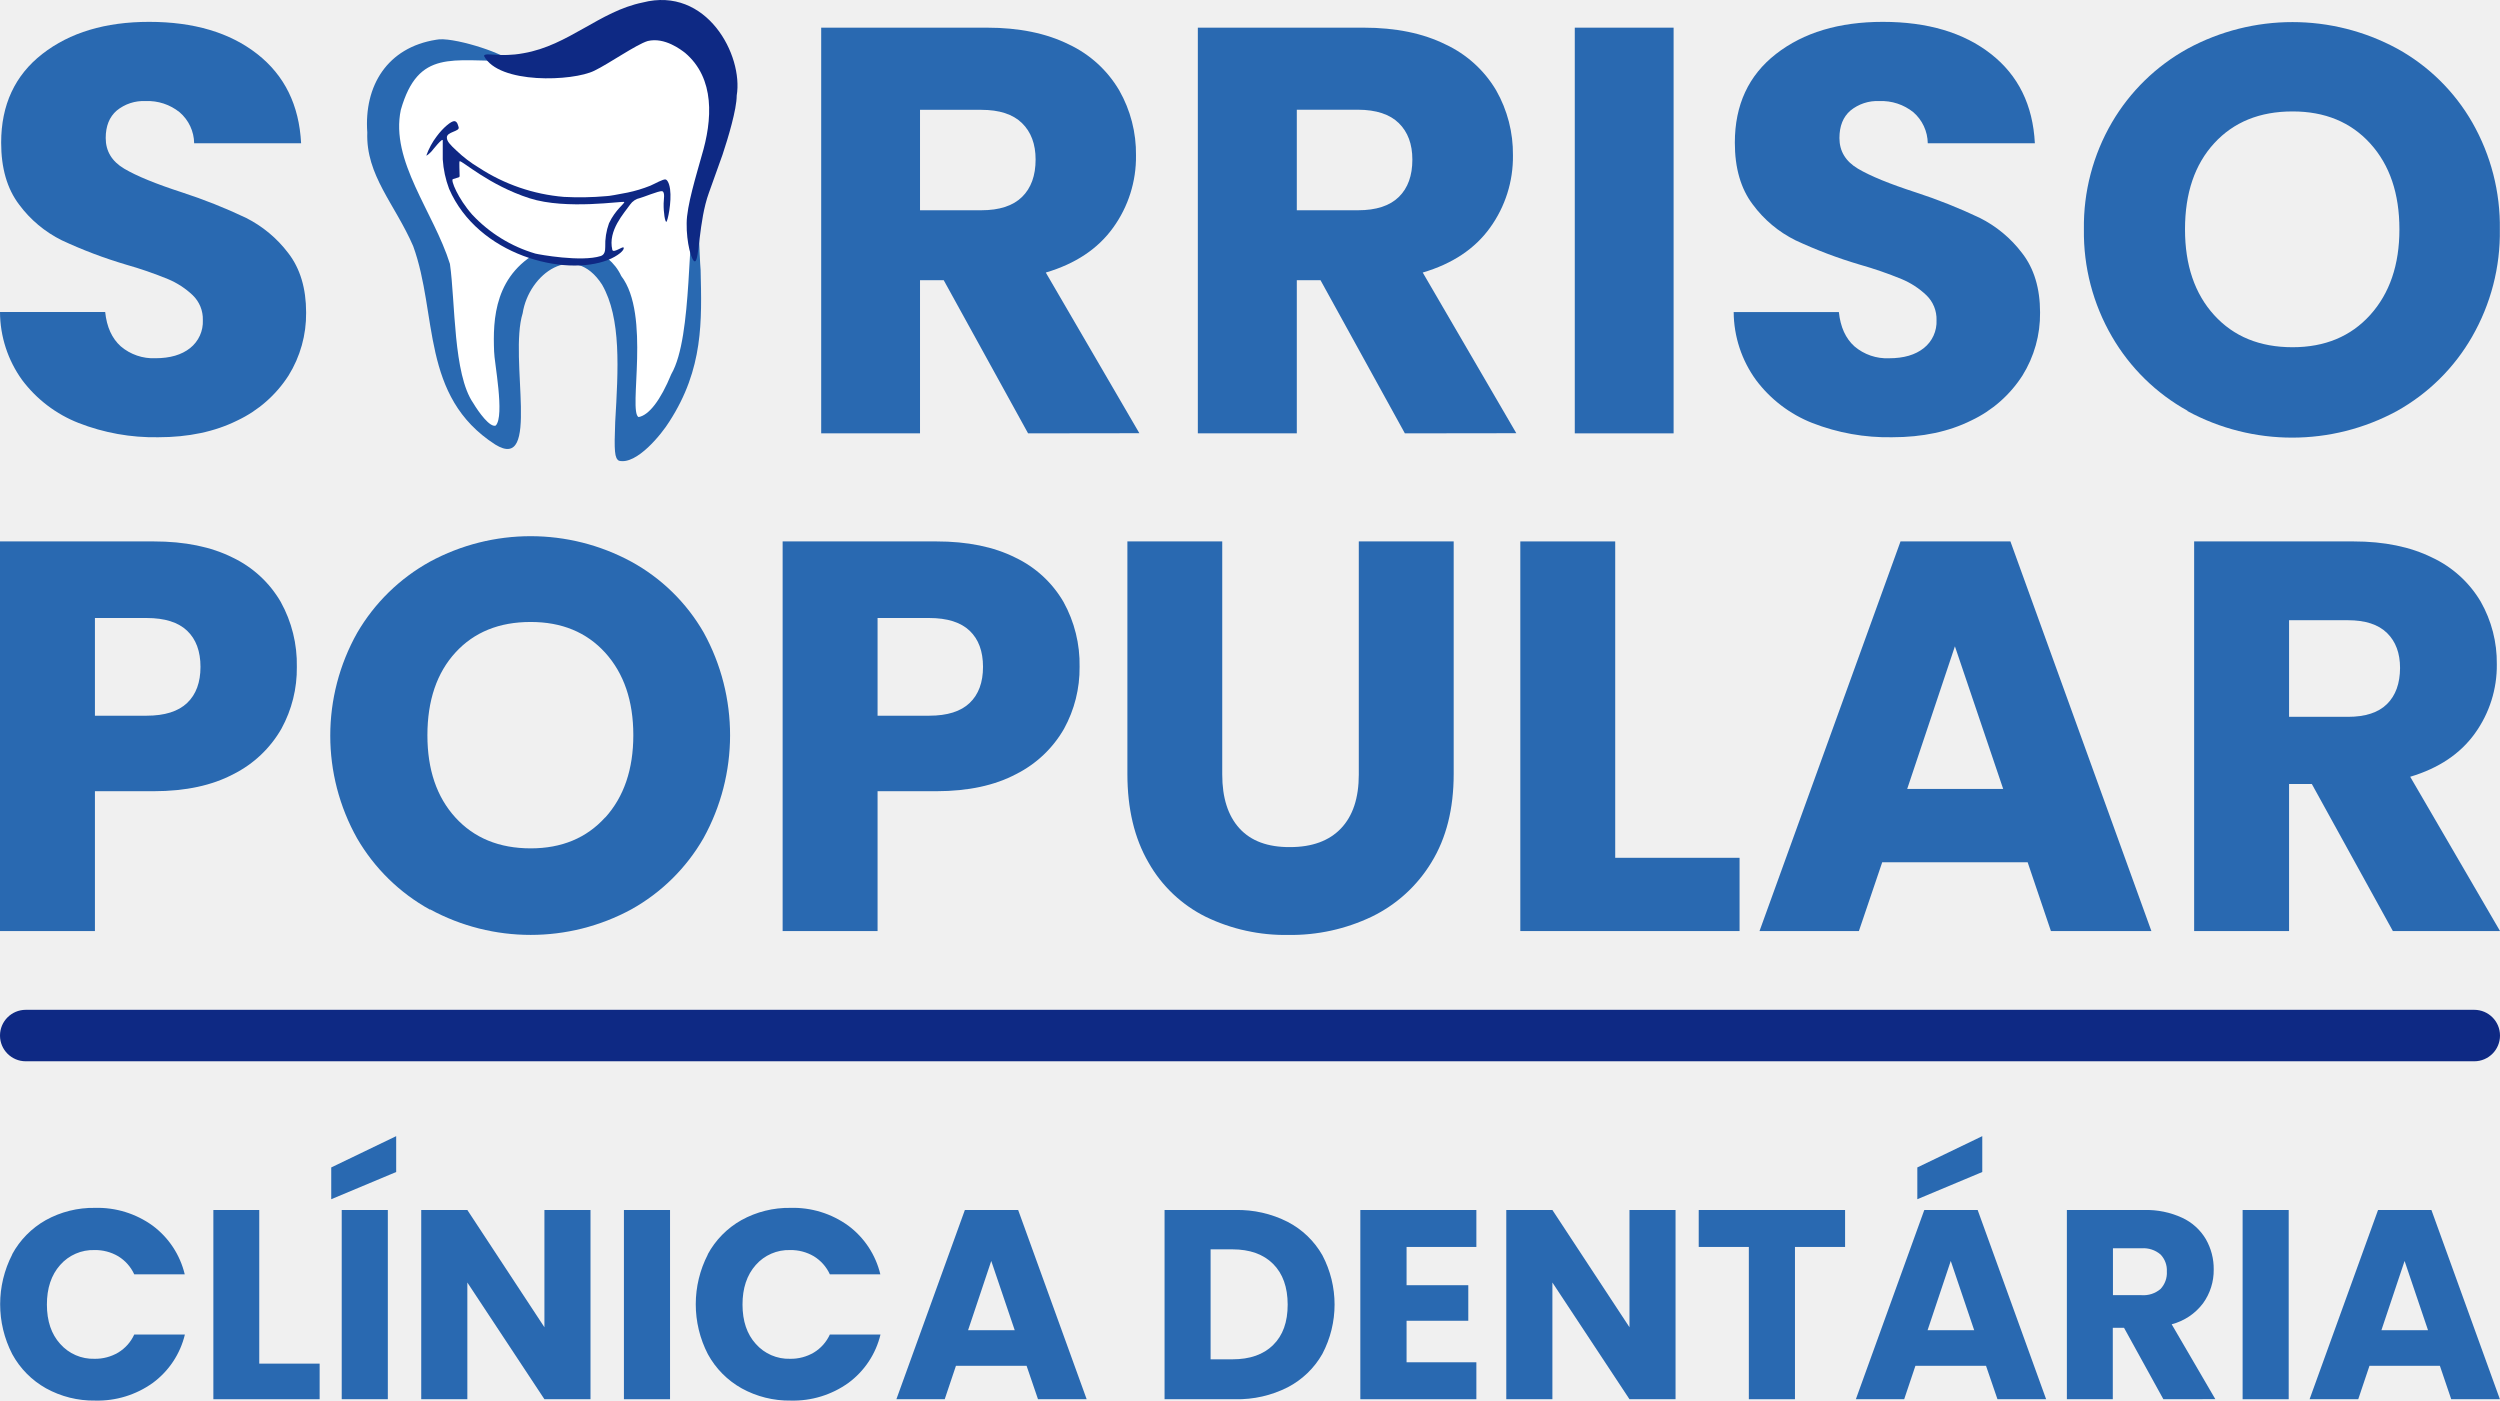
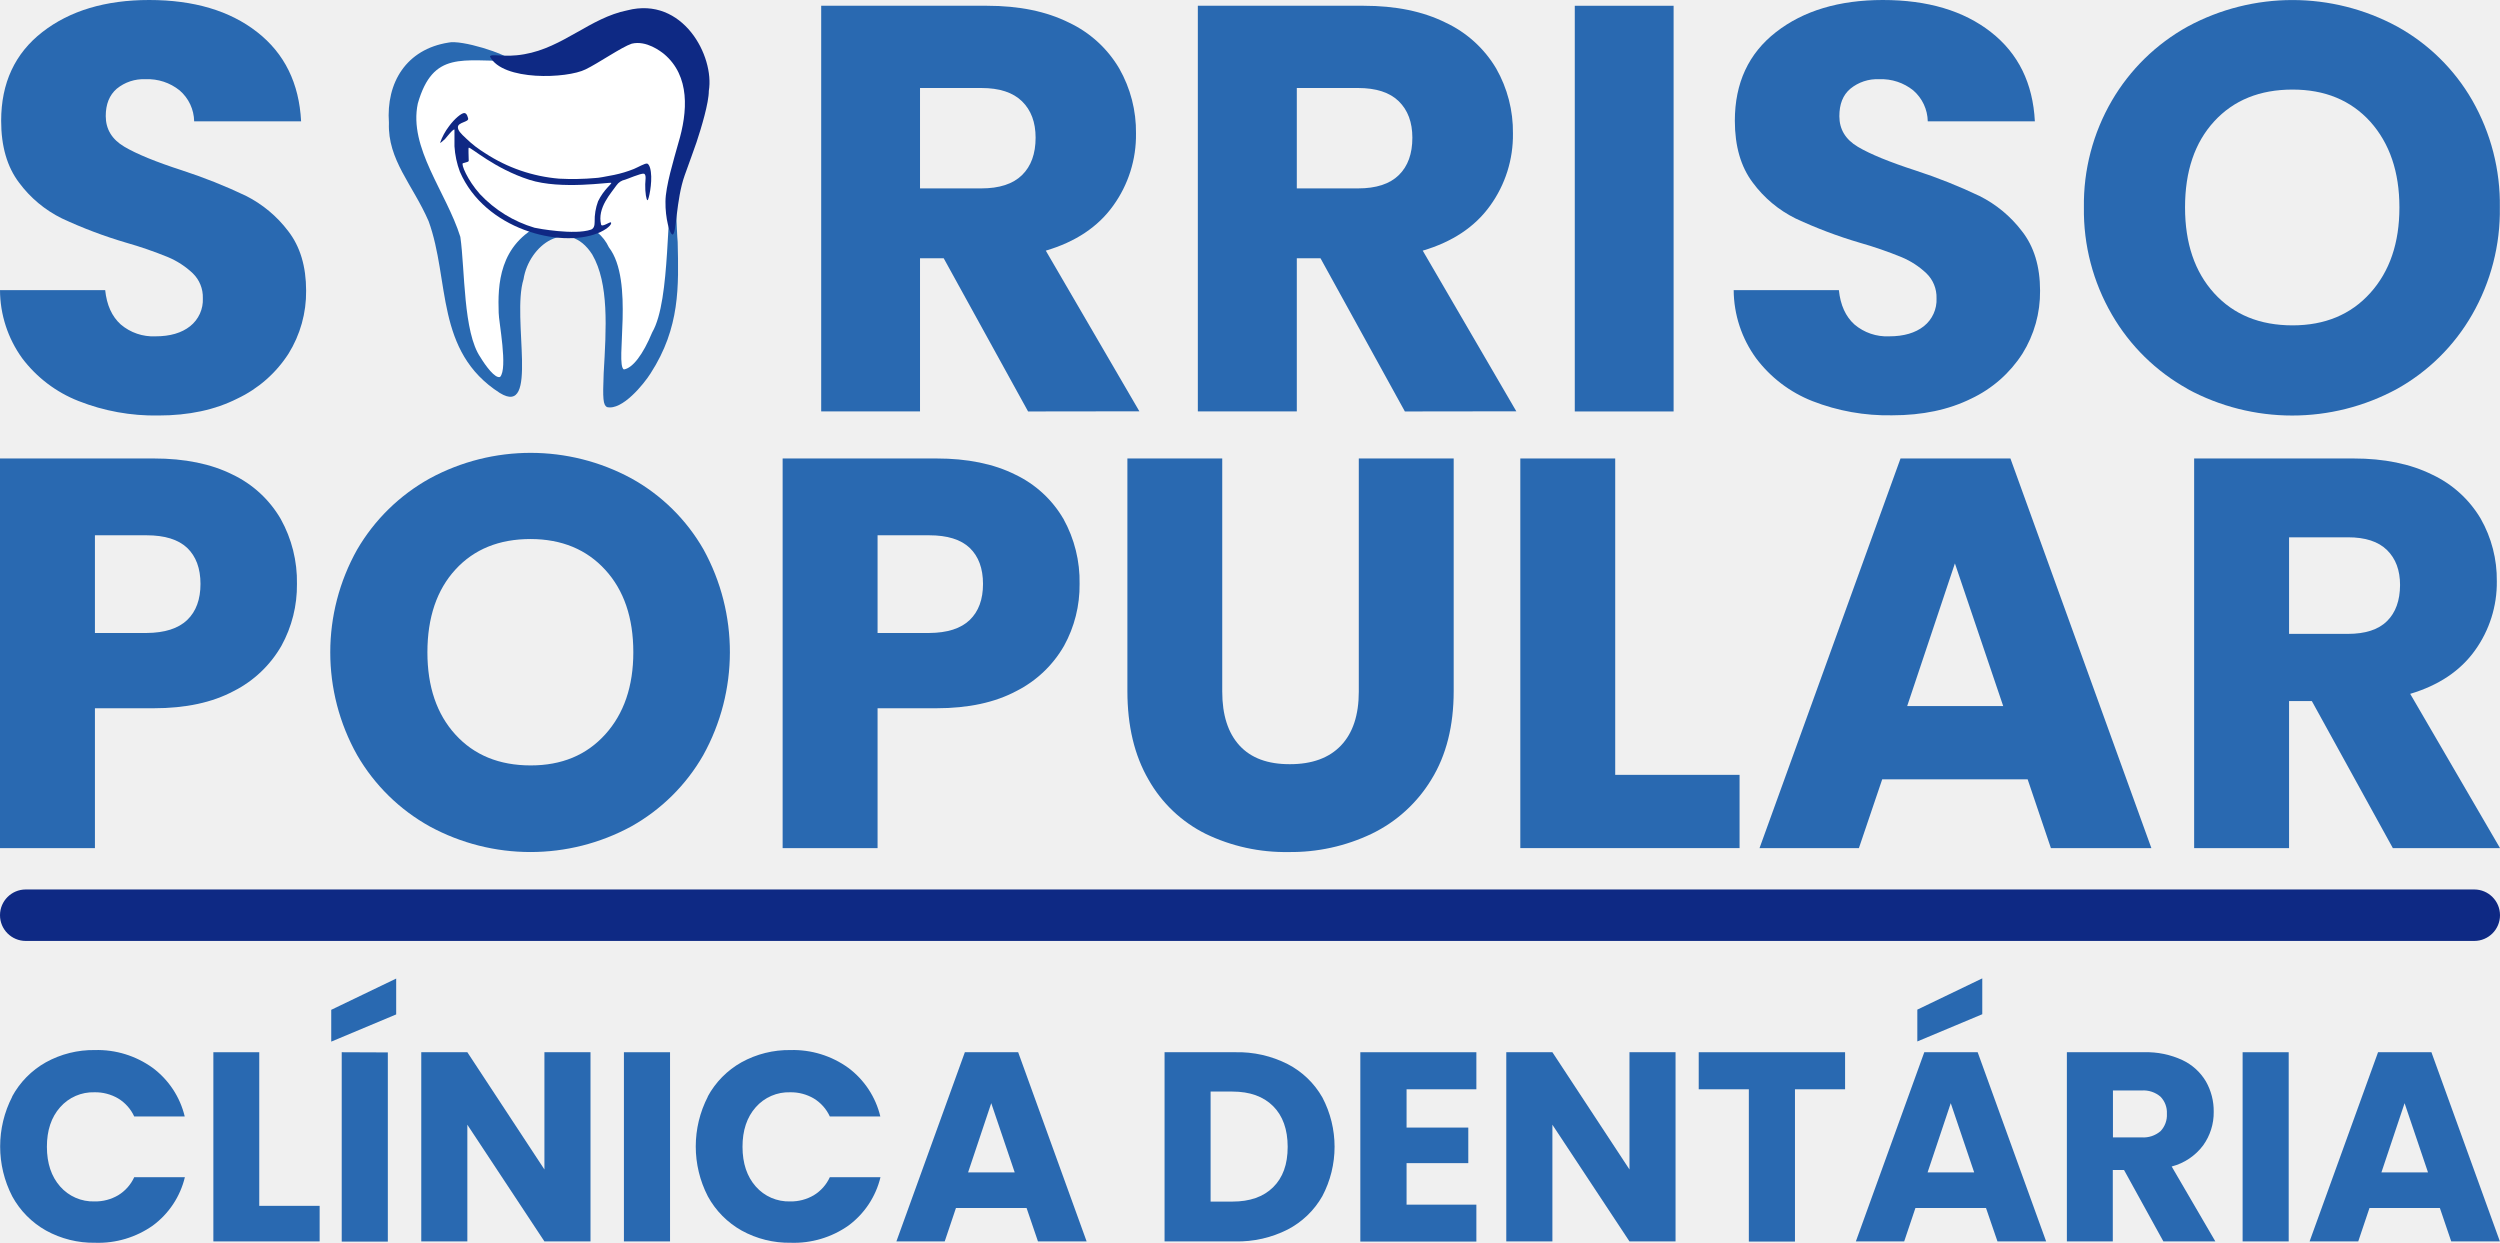
- <svg xmlns="http://www.w3.org/2000/svg" viewBox="0 0 667.87 374.16">
+ <svg xmlns="http://www.w3.org/2000/svg" viewBox="0 0 667.87 332">
  <defs>
    <style>.cls-1{fill:#2969b1;}.cls-2{fill:#0e2984;}.cls-3{fill:#fff;}.cls-4{fill:#0f2884;}</style>
  </defs>
  <g id="Layer_2" data-name="Layer 2">
-     <g id="Profile">
-       <path class="cls-1" d="M3.24,335.1a23.13,23.13,0,0,1,9-9.15,26.25,26.25,0,0,1,13.14-3.27,25.1,25.1,0,0,1,15.4,4.75,22.8,22.8,0,0,1,8.57,13H35.86a11,11,0,0,0-4.29-4.83,12.09,12.09,0,0,0-6.3-1.65,11.75,11.75,0,0,0-9.21,4q-3.54,4-3.53,10.58T16.06,359a11.75,11.75,0,0,0,9.21,4,12.1,12.1,0,0,0,6.3-1.66,10.92,10.92,0,0,0,4.29-4.82H49.39a22.6,22.6,0,0,1-8.57,12.92,25.27,25.27,0,0,1-15.4,4.72,26.26,26.26,0,0,1-13.14-3.28,23.16,23.16,0,0,1-9-9.11,29.06,29.06,0,0,1,0-26.67Z" />
-       <path class="cls-1" d="M69.26,364.29H85.39v9.51H57V323.25H69.26Z" />
-       <path class="cls-1" d="M105.84,313.1l-17.35,7.27v-8.49l17.35-8.36Zm-2.23,10.15V373.8H91.29V323.25Z" />
-       <path class="cls-1" d="M157.75,373.8H145.44l-20.59-31.18V373.8H112.53V323.25h12.32l20.59,31.32V323.25h12.31Z" />
-       <path class="cls-1" d="M179,323.25V373.8H166.68V323.25Z" />
-       <path class="cls-1" d="M189.07,335.1a23.13,23.13,0,0,1,9-9.15,26.25,26.25,0,0,1,13.14-3.27,25.1,25.1,0,0,1,15.4,4.75,22.8,22.8,0,0,1,8.57,13H221.69a11,11,0,0,0-4.29-4.83,12.09,12.09,0,0,0-6.3-1.65,11.75,11.75,0,0,0-9.21,4q-3.54,4-3.53,10.58T201.89,359a11.75,11.75,0,0,0,9.21,4,12.1,12.1,0,0,0,6.3-1.66,10.92,10.92,0,0,0,4.29-4.82h13.53a22.6,22.6,0,0,1-8.57,12.92,25.27,25.27,0,0,1-15.4,4.72,26.26,26.26,0,0,1-13.14-3.28,23.16,23.16,0,0,1-9-9.11,29.06,29.06,0,0,1,0-26.67Z" />
-       <path class="cls-1" d="M274.25,364.87H255.38l-3,8.93H239.47l18.29-50.55H272L290.3,373.8h-13Zm-3.17-9.51-6.27-18.5-6.19,18.5Z" />
-       <path class="cls-1" d="M344,326.42a22.67,22.67,0,0,1,9.26,8.89,28.26,28.26,0,0,1,0,26.39,22.59,22.59,0,0,1-9.29,8.93A29.52,29.52,0,0,1,330,373.8H311.11V323.25H330A29.41,29.41,0,0,1,344,326.42Zm-3.89,32.9q3.9-3.81,3.89-10.8t-3.89-10.87q-3.89-3.88-10.87-3.89h-5.83v29.38h5.83Q336.24,363.14,340.12,359.32Z" />
-       <path class="cls-1" d="M375.76,333.12v10.22h16.49v9.5H375.76v11.09h18.65v9.87h-31V323.25h31v9.87Z" />
-       <path class="cls-1" d="M447.62,373.8H435.31l-20.59-31.18V373.8H402.4V323.25h12.32l20.59,31.32V323.25h12.31Z" />
-       <path class="cls-1" d="M492.91,323.25v9.87H479.52V373.8H467.2V333.12H453.81v-9.87Z" />
-       <path class="cls-1" d="M530.56,364.87H511.7l-3,8.93H495.79l18.28-50.55h14.26l18.29,50.55h-13Zm-1-51.77-17.35,7.27v-8.49l17.35-8.36Zm-2.16,42.26-6.26-18.5-6.19,18.5Z" />
-       <path class="cls-1" d="M577.94,373.8l-10.51-19.08h-3V373.8H552.16V323.25h20.67A22.73,22.73,0,0,1,583,325.34a14.36,14.36,0,0,1,6.3,5.72,15.93,15.93,0,0,1,2.09,8.1,15.08,15.08,0,0,1-2.84,9,15.3,15.3,0,0,1-8.39,5.62l11.66,20ZM564.47,346h7.64a7,7,0,0,0,5.07-1.65,6.26,6.26,0,0,0,1.69-4.68,6.07,6.07,0,0,0-1.69-4.54,7,7,0,0,0-5.07-1.65h-7.64Z" />
-       <path class="cls-1" d="M611.42,323.25V373.8H599.11V323.25Z" />
-       <path class="cls-1" d="M651.81,364.87H633l-3,8.93H617l18.29-50.55h14.26l18.29,50.55h-13Zm-3.17-9.51-6.26-18.5-6.19,18.5Z" />
-       <rect class="cls-2" y="269.77" width="667.87" height="13.75" rx="6.88" />
-       <path class="cls-1" d="M75.18,194.68a30.49,30.49,0,0,1-12.75,12.09q-8.61,4.59-21.35,4.6H25.36v37.36H0V144.64H41.08q12.45,0,21.05,4.3A29.61,29.61,0,0,1,75,160.8a34.43,34.43,0,0,1,4.3,17.35A33.48,33.48,0,0,1,75.18,194.68ZM50,187.79q3.56-3.4,3.56-9.64T50,168.51q-3.55-3.4-10.82-3.41H25.36v26.1H39.15Q46.41,191.2,50,187.79Z" />
-       <path class="cls-1" d="M114.84,243a51,51,0,0,1-19.42-19,56.07,56.07,0,0,1,0-54.94,51.06,51.06,0,0,1,19.42-19,56.52,56.52,0,0,1,53.83,0A50,50,0,0,1,188,169a56.83,56.83,0,0,1-.08,54.94,50.64,50.64,0,0,1-19.27,19,56.38,56.38,0,0,1-53.76,0Zm46.86-24.61q7.49-8.31,7.49-22t-7.49-22q-7.48-8.24-19.94-8.23-12.62,0-20.09,8.16t-7.49,22.09q0,13.79,7.49,22t20.09,8.23Q154.21,226.64,161.7,218.34Z" />
-       <path class="cls-1" d="M284.26,194.68a30.49,30.49,0,0,1-12.75,12.09q-8.61,4.59-21.36,4.6H234.44v37.36H209.08V144.64h41.07q12.46,0,21.06,4.3a29.61,29.61,0,0,1,12.9,11.86,34.43,34.43,0,0,1,4.3,17.35A33.59,33.59,0,0,1,284.26,194.68Zm-25.21-6.89q3.56-3.4,3.56-9.64t-3.56-9.64q-3.56-3.4-10.82-3.41H234.44v26.1h13.79Q255.49,191.2,259.05,187.79Z" />
-       <path class="cls-1" d="M326.52,144.64v62.28q0,9.33,4.6,14.38t13.49,5q8.89,0,13.64-5T363,206.92V144.64h25.35v62.13q0,13.93-5.93,23.58a38,38,0,0,1-15.94,14.53,50.14,50.14,0,0,1-22.31,4.89,48.76,48.76,0,0,1-22-4.82,35.88,35.88,0,0,1-15.35-14.53q-5.64-9.71-5.64-23.65V144.64Z" />
-       <path class="cls-1" d="M431.5,229.16h33.22v19.57H406.15V144.64H431.5Z" />
-       <path class="cls-1" d="M541.68,230.35H502.83l-6.23,18.38H470.05l37.67-104.09h29.36l37.66,104.09H547.9Zm-6.53-19.58-12.9-38.11L509.5,210.77Z" />
-       <path class="cls-1" d="M639.25,248.73,617.6,209.44h-6.08v39.29H586.16V144.64h42.56q12.3,0,21,4.3a29.7,29.7,0,0,1,13,11.79,33,33,0,0,1,4.3,16.68,31,31,0,0,1-5.86,18.53q-5.86,8.16-17.28,11.57l24,41.22ZM611.52,191.5h15.72q7,0,10.45-3.42t3.48-9.63q0-5.94-3.48-9.35t-10.45-3.41H611.52Z" />
-       <path class="cls-1" d="M21,113A34.7,34.7,0,0,1,5.94,101.56,31.26,31.26,0,0,1,0,83.35H28.1q.62,6,4.17,9.18a13.38,13.38,0,0,0,9.26,3.17q5.86,0,9.26-2.71a9,9,0,0,0,3.4-7.48,8.86,8.86,0,0,0-2.7-6.64,21.79,21.79,0,0,0-6.64-4.32,105.7,105.7,0,0,0-11.19-3.86A122.78,122.78,0,0,1,16.52,64.2,31.62,31.62,0,0,1,5.09,54.63Q.3,48.3.31,38.11q0-15.13,11-23.7T39.83,5.84q17.91,0,28.87,8.57T80.44,38.27H51.87A11.13,11.13,0,0,0,48,30a13.55,13.55,0,0,0-9.1-3,11.32,11.32,0,0,0-7.72,2.54q-2.94,2.55-2.94,7.34,0,5.25,4.94,8.18t15.44,6.33a143.17,143.17,0,0,1,17.06,6.79A32.48,32.48,0,0,1,77,67.6q4.78,6.18,4.78,15.9a31.26,31.26,0,0,1-4.7,16.83,33,33,0,0,1-13.67,12q-9,4.48-21.15,4.48A55.73,55.73,0,0,1,21,113Z" />
-       <path class="cls-1" d="M274.65,115.77,252.11,74.85h-6.33v40.92h-26.4V7.39h44.31q12.81,0,21.84,4.47A30.8,30.8,0,0,1,299,24.14a34.21,34.21,0,0,1,4.48,17.37,32.24,32.24,0,0,1-6.1,19.3q-6.1,8.49-18,12l25,42.92Zm-28.87-59.6h16.37q7.25,0,10.88-3.55t3.63-10q0-6.18-3.63-9.73t-10.88-3.55H245.78Z" />
-       <path class="cls-1" d="M375.31,115.77,352.77,74.85h-6.33v40.92H320V7.39h44.31q12.81,0,21.84,4.47A30.91,30.91,0,0,1,399.7,24.14a34.31,34.31,0,0,1,4.48,17.37,32.31,32.31,0,0,1-6.1,19.3q-6.1,8.49-18,12l25,42.92Zm-28.87-59.6H362.8q7.26,0,10.89-3.55t3.62-10q0-6.18-3.62-9.73T362.8,29.31H346.44Z" />
-       <path class="cls-1" d="M447.1,7.39V115.77H420.7V7.39Z" />
-       <path class="cls-1" d="M484.15,113a34.61,34.61,0,0,1-15-11.43,31.2,31.2,0,0,1-6-18.21h28.1q.62,6,4.17,9.18a13.38,13.38,0,0,0,9.26,3.17q5.86,0,9.26-2.71a9,9,0,0,0,3.4-7.48,8.86,8.86,0,0,0-2.7-6.64A21.67,21.67,0,0,0,508,74.55a104.89,104.89,0,0,0-11.19-3.86,123.27,123.27,0,0,1-17.14-6.49,31.59,31.59,0,0,1-11.42-9.57q-4.8-6.33-4.79-16.52,0-15.13,11-23.7T503,5.84q17.91,0,28.87,8.57t11.74,23.86H515A11.2,11.2,0,0,0,511.17,30a13.6,13.6,0,0,0-9.11-3,11.33,11.33,0,0,0-7.72,2.54q-2.94,2.55-2.94,7.34,0,5.25,4.94,8.18t15.44,6.33a143.17,143.17,0,0,1,17.06,6.79,32.39,32.39,0,0,1,11.35,9.42Q545,73.78,545,83.5a31.19,31.19,0,0,1-4.71,16.83,33,33,0,0,1-13.67,12q-9,4.48-21.15,4.48A55.81,55.81,0,0,1,484.15,113Z" />
-       <path class="cls-1" d="M584.42,109.75A53.12,53.12,0,0,1,564.2,89.91a55.37,55.37,0,0,1-7.49-28.64,55,55,0,0,1,7.49-28.56A53.2,53.2,0,0,1,584.42,13a58.77,58.77,0,0,1,56,0,52.12,52.12,0,0,1,20.07,19.76,55.92,55.92,0,0,1,7.34,28.56,55.81,55.81,0,0,1-7.42,28.64,52.74,52.74,0,0,1-20.07,19.84,58.68,58.68,0,0,1-56,0Zm48.79-25.63Q641,75.46,641,61.27q0-14.35-7.79-22.93t-20.77-8.57q-13.12,0-20.92,8.5t-7.8,23q0,14.35,7.8,22.92t20.92,8.57Q625.42,92.76,633.21,84.12Z" />
-       <g id="Logo">
-         <path class="cls-3" d="M116.28,13.83c9.6-2.31,19.9,4,30.31,3.47,14.93-.78,18.18-15.07,29.55-12.51C190,9.75,192.52,21.36,192.27,31c-.21,7.87-2.67,9.33-4.86,19.45-.92,4.26-1.26,9.77-1.92,20.8-1.35,18.54.32,24.27-6.79,37.7-3.28,5-8.81,11.25-11.16,10.1-2.62.58,5.36-34.87-3.62-44-4-7.43-15.39-10.13-22.16-3.46-2.33,2.22-3.06,5.1-4.52,10.85-2,8-3.15,12.42-2.11,18.09.75,4,2.33,7.35,1.21,12.37-.37,1.64-.76,3.25-2,3.76-2.83,1.21-8.55-4.25-11.61-10-5.57-13.76-1.3-20-8.15-39.8-4.46-13.31-9-14.25-11.75-27.14C99.71,25.84,105,17.16,116.28,13.83Z" />
-         <path class="cls-1" d="M136.11,16.24c-1.82-2.21-15.68-6.57-19.6-5.62-13,2.06-19.29,12.24-18.39,24.77-.41,11.43,7.37,19.09,12.26,30.36,6.62,18.21,1.94,40.14,21.91,53,12.27,7.59,3.59-23,7.34-35.07,1.63-10.53,13.67-19.38,21.21-7.64,5.18,9,4.32,22.68,3.51,36.68-.31,7.91-.15,9.71,1,10.36,4.72,1.21,11.43-7.15,13.47-10.46,9.15-14.16,8.66-26.91,8.35-40.5-.28-2.6-.8-20-1-19.57-2.8,7.89-.95,37.28-6.84,47.41-2.87,7-6,11-8.75,11.46-2.81-1.56,3.34-27.37-4.62-37.69-3.38-7.33-12.91-10.06-20.42-7.29C131.9,72.76,131.67,85.48,132,93.91c0,2.63,2.9,17.23.43,19.78-1.53.59-4.55-3.56-6-6-5.37-7.72-4.77-26.91-6.23-37.19-4.34-13.88-16-27.5-13.12-41.16C111.76,13,120.94,16.49,136.11,16.24Z" />
-         <path class="cls-2" d="M171.68.67C160.22,3,151.9,12.14,139.88,14.21c-6.44,1.22-10.25-.36-10.59.72,3.9,7.62,23.81,6.81,29.51,3.95,3.81-1.83,11.19-7,14.23-7.92,4.55-1.1,8.95,2.37,10,3.17,8,6.81,7.33,17.83,4.41,27.52-1.36,4.94-4,13.39-4,18-.09,5.12,1.32,10.22,2.19,10.18,1.23-.06,1-10.74,3.74-18.29,2.93-8.12,1.69-4.71,3.65-10.2,1.45-4.34,3.8-12.15,3.79-15.81C198.62,14.77,188.81-3.75,171.68.67Z" />
-         <path class="cls-4" d="M113.89,41.56a18.8,18.8,0,0,1,2.78-5.14c1.68-2.28,3.89-4.13,4.73-4.06s1,1.33,1.13,1.65c.32,1.13-3.2,1.18-3.15,2.73,0,1,.78,1.84,2.66,3.58a32.84,32.84,0,0,0,5.84,4.44,48.92,48.92,0,0,0,22.77,7.84,80.36,80.36,0,0,0,11.3-.2c.78,0,3-.44,5.68-.95a36.16,36.16,0,0,0,6.1-1.84c1.38-.59,3.43-1.82,4.09-1.66.33.07.93.72,1.19,2.59.47,3.43-.67,8.68-1,8.72s-.77-2.37-.72-4.93c0-.95.47-3.09-.44-3.26-.76-.14-5.25,1.71-5.86,1.83a4.25,4.25,0,0,0-2.65,1.74c-1.56,2.26-6,6.93-4.76,12.1.24,1,2.81-1,3-.62.4.65-1.53,2.28-4.15,3.32-11.56,4.57-34.72-1.16-42.46-19a27.36,27.36,0,0,1-1.69-7.87c0-2.22,0-4,0-5.05,0-.88-2.8,2.69-2.89,2.79C114.8,41,114,41.63,113.89,41.56Z" />
-         <path class="cls-3" d="M121,47.85c.36-.09,1-.29,1.5-.46a.37.37,0,0,0,.29-.32c0-1-.17-4,0-4,.64-.22,7.88,6.43,18.7,9.9,9.85,3.17,25.08.64,25.27,1s-2.34,2-4.07,5.68a17.07,17.07,0,0,0-1,6.33c0,1.08-.18,2.07-1.18,2.41C155.32,70.06,144,68,143,67.74a37.64,37.64,0,0,1-16.86-10.41C122.32,53,120.3,48,121,47.85Z" />
+     <g id="Logo">
+       <g id="DefaultLogo">
+         <g id="Clínica_Dentária" data-name="Clínica Dentária">
+           <path class="cls-1" d="M3.24,292.94a23.1,23.1,0,0,1,9-9.14,26.26,26.26,0,0,1,13.14-3.28,25.16,25.16,0,0,1,15.4,4.75,22.8,22.8,0,0,1,8.57,13H35.86a11,11,0,0,0-4.29-4.82,12.09,12.09,0,0,0-6.3-1.65,11.75,11.75,0,0,0-9.21,4q-3.54,4-3.53,10.58t3.53,10.58a11.75,11.75,0,0,0,9.21,4,12.09,12.09,0,0,0,6.3-1.65,11,11,0,0,0,4.29-4.83H49.39a22.63,22.63,0,0,1-8.57,12.93A25.27,25.27,0,0,1,25.42,332a26.25,26.25,0,0,1-13.14-3.27,23.22,23.22,0,0,1-9-9.11,29.08,29.08,0,0,1,0-26.68Z" />
+           <path class="cls-1" d="M69.26,322.14H85.39v9.5H57V281.1H69.26Z" />
+           <path class="cls-1" d="M105.84,271l-17.35,7.27v-8.5l17.35-8.35Zm-2.23,10.15v50.54H91.29V281.1Z" />
+           <path class="cls-1" d="M157.75,331.64H145.44l-20.59-31.17v31.17H112.54V281.1h12.31l20.59,31.32V281.1h12.31Z" />
+           <path class="cls-1" d="M179,281.1v50.54H166.68V281.1Z" />
+           <path class="cls-1" d="M189.07,292.94a23.1,23.1,0,0,1,9-9.14,26.26,26.26,0,0,1,13.14-3.28,25.21,25.21,0,0,1,15.41,4.75,22.83,22.83,0,0,1,8.56,13H221.69a11,11,0,0,0-4.29-4.82,12.09,12.09,0,0,0-6.3-1.65,11.75,11.75,0,0,0-9.21,4q-3.54,4-3.53,10.58t3.53,10.58a11.75,11.75,0,0,0,9.21,4,12.09,12.09,0,0,0,6.3-1.65,11,11,0,0,0,4.29-4.83h13.53a22.66,22.66,0,0,1-8.56,12.93A25.32,25.32,0,0,1,211.25,332a26.25,26.25,0,0,1-13.14-3.27,23.22,23.22,0,0,1-9-9.11,29.08,29.08,0,0,1,0-26.68Z" />
+           <path class="cls-1" d="M274.25,322.72H255.38l-3,8.92H239.47l18.29-50.54H272l18.29,50.54h-13Zm-3.17-9.51-6.27-18.5-6.19,18.5Z" />
+           <path class="cls-1" d="M344,284.27a22.61,22.61,0,0,1,9.26,8.89,28.26,28.26,0,0,1,0,26.39,22.66,22.66,0,0,1-9.29,8.93A29.49,29.49,0,0,1,330,331.64H311.11V281.1H330A29.41,29.41,0,0,1,344,284.27Zm-3.89,32.9q3.9-3.81,3.89-10.8t-3.89-10.87q-3.89-3.88-10.87-3.89h-5.83V321h5.83Q336.24,321,340.12,317.17Z" />
+           <path class="cls-1" d="M375.76,291v10.23h16.49v9.5H375.76v11.09h18.65v9.86h-31V281.1h31V291Z" />
+           <path class="cls-1" d="M447.62,331.64H435.31l-20.59-31.17v31.17H402.4V281.1h12.32l20.59,31.32V281.1h12.31Z" />
+           <path class="cls-1" d="M492.91,281.1V291H479.52v40.68H467.2V291H453.81V281.1Z" />
+           <path class="cls-1" d="M530.56,322.72H511.7l-3,8.92H495.79l18.28-50.54h14.26l18.29,50.54h-13Zm-1-51.77-17.35,7.27v-8.5l17.35-8.35Zm-2.16,42.26-6.26-18.5-6.19,18.5Z" />
+           <path class="cls-1" d="M577.94,331.64l-10.51-19.08h-3v19.08H552.16V281.1h20.67A22.73,22.73,0,0,1,583,283.19a14.45,14.45,0,0,1,6.31,5.72,16,16,0,0,1,2.08,8.1,15,15,0,0,1-2.84,9,15.35,15.35,0,0,1-8.39,5.62l11.66,20Zm-13.47-27.79h7.64a7,7,0,0,0,5.07-1.66,6.23,6.23,0,0,0,1.7-4.67,6.06,6.06,0,0,0-1.7-4.54,7,7,0,0,0-5.07-1.66h-7.64Z" />
+           <path class="cls-1" d="M611.42,281.1v50.54H599.11V281.1Z" />
+           <path class="cls-1" d="M651.81,322.72H633l-3,8.92H617l18.29-50.54h14.26l18.29,50.54h-13Zm-3.17-9.51-6.26-18.5-6.19,18.5Z" />
+         </g>
+         <rect class="cls-2" y="237.62" width="667.87" height="13.75" rx="6.88" />
+         <g id="Popular">
+           <path class="cls-1" d="M75.18,172.53a30.61,30.61,0,0,1-12.75,12.09q-8.61,4.59-21.35,4.59H25.36v37.37H0V122.48H41.08q12.45,0,21.05,4.3A29.63,29.63,0,0,1,75,138.65,34.43,34.43,0,0,1,79.33,156,33.48,33.48,0,0,1,75.18,172.53ZM50,165.64q3.56-3.42,3.56-9.64T50,146.36Q46.42,143,39.15,143H25.36v26.1H39.15Q46.41,169.05,50,165.64Z" />
+           <path class="cls-1" d="M114.84,220.8a51,51,0,0,1-19.42-19.06,56.07,56.07,0,0,1,0-54.94,51.21,51.21,0,0,1,19.42-19,56.52,56.52,0,0,1,53.83,0,50.15,50.15,0,0,1,19.28,19,56.83,56.83,0,0,1-.08,54.94A50.6,50.6,0,0,1,168.6,220.8a56.38,56.38,0,0,1-53.76,0Zm46.86-24.62q7.49-8.3,7.49-21.94,0-13.8-7.49-22T141.76,144q-12.62,0-20.09,8.15t-7.49,22.1q0,13.78,7.49,22t20.09,8.23Q154.21,204.49,161.7,196.18Z" />
+           <path class="cls-1" d="M284.26,172.53a30.61,30.61,0,0,1-12.75,12.09q-8.61,4.59-21.36,4.59H234.44v37.37H209.08V122.48h41.07q12.46,0,21.06,4.3a29.63,29.63,0,0,1,12.9,11.87,34.43,34.43,0,0,1,4.3,17.35A33.48,33.48,0,0,1,284.26,172.53Zm-25.21-6.89q3.56-3.42,3.56-9.64t-3.56-9.64Q255.5,143,248.23,143H234.44v26.1h13.79Q255.49,169.05,259.05,165.64Z" />
+           <path class="cls-1" d="M326.52,122.48v62.28q0,9.35,4.6,14.39t13.49,5q8.89,0,13.64-5T363,184.76V122.48h25.35v62.14q0,13.94-5.93,23.57a37.86,37.86,0,0,1-15.94,14.53,50,50,0,0,1-22.31,4.9,48.89,48.89,0,0,1-22-4.82,35.88,35.88,0,0,1-15.35-14.53q-5.64-9.72-5.64-23.65V122.48Z" />
+           <path class="cls-1" d="M431.5,207h33.22v19.57H406.15V122.48H431.5Z" />
+           <path class="cls-1" d="M541.68,208.19H502.83l-6.23,18.39H470.05l37.67-104.1h29.36l37.66,104.1H547.9Zm-6.53-19.57-12.9-38.11L509.5,188.62Z" />
+           <path class="cls-1" d="M639.25,226.58l-21.65-39.3h-6.08v39.3H586.16V122.48h42.56q12.3,0,21,4.3a29.7,29.7,0,0,1,13,11.79,33,33,0,0,1,4.3,16.69,31,31,0,0,1-5.86,18.53q-5.86,8.16-17.28,11.57l24,41.22Zm-27.73-57.24h15.72q7,0,10.45-3.41t3.48-9.64q0-5.92-3.48-9.34t-10.45-3.41H611.52Z" />
+         </g>
+         <g id="Sorriso">
+           <path class="cls-1" d="M21,107.14A34.75,34.75,0,0,1,5.94,95.72,31.29,31.29,0,0,1,0,77.5H28.1q.62,6,4.17,9.19a13.37,13.37,0,0,0,9.26,3.16q5.86,0,9.26-2.7a9,9,0,0,0,3.4-7.49A8.88,8.88,0,0,0,51.49,73a22,22,0,0,0-6.64-4.32,108,108,0,0,0-11.19-3.86,121.65,121.65,0,0,1-17.14-6.48A31.62,31.62,0,0,1,5.09,48.79Q.3,42.46.31,32.27q0-15.14,11-23.7T39.83,0Q57.74,0,68.7,8.57T80.44,32.42H51.87A11.15,11.15,0,0,0,48,24.16a13.57,13.57,0,0,0-9.1-3,11.32,11.32,0,0,0-7.72,2.55Q28.25,26.25,28.25,31q0,5.25,4.94,8.18t15.44,6.33a141.32,141.32,0,0,1,17.06,6.8A32.56,32.56,0,0,1,77,61.75q4.78,6.18,4.78,15.91a31.25,31.25,0,0,1-4.7,16.82,33,33,0,0,1-13.67,12Q54.49,111,42.3,111A55.54,55.54,0,0,1,21,107.14Z" />
+           <g id="Logo-2" data-name="Logo">
+             <path class="cls-3" d="M119.63,14.16c8.3-2,17.22,3.47,26.24,3,12.92-.67,15.74-13,25.58-10.83,12,4.29,14.19,14.35,14,22.71-.18,6.82-2.32,8.08-4.21,16.84-.79,3.69-1.08,8.47-1.66,18-1.17,16.05.27,21-5.88,32.63-2.84,4.3-7.63,9.74-9.66,8.75-2.27.5,4.64-30.19-3.13-38.12-3.45-6.44-13.33-8.77-19.19-3-2,1.93-2.65,4.42-3.92,9.4-1.76,7-2.73,10.75-1.83,15.66.65,3.51,2,6.37,1.05,10.71-.32,1.42-.65,2.81-1.7,3.26-2.44,1-7.4-3.68-10-8.62-4.82-11.92-1.12-17.31-7-34.46-3.87-11.52-7.83-12.34-10.18-23.5C105.27,24.56,109.83,17,119.63,14.16Z" />
+             <path class="cls-1" d="M136.79,16.25c-1.57-1.92-13.58-5.69-17-4.87C108.59,13.16,103.12,22,103.9,32.83c-.36,9.89,6.38,16.52,10.61,26.28,5.73,15.77,1.68,34.76,19,45.86,10.62,6.57,3.11-20,6.35-30.37,1.41-9.11,11.84-16.78,18.36-6.61,4.49,7.75,3.75,19.64,3.05,31.76-.28,6.84-.14,8.41.87,9,4.09,1,9.89-6.19,11.66-9,7.93-12.27,7.5-23.31,7.24-35.08-.25-2.24-.7-17.34-.88-16.94-2.43,6.83-.83,32.28-5.92,41.05-2.49,6-5.23,9.56-7.58,9.92-2.43-1.35,2.89-23.7-4-32.63-2.93-6.35-11.18-8.71-17.68-6.31-11.81,5.51-12,16.52-11.76,23.81,0,2.29,2.51,14.93.37,17.13-1.32.51-3.94-3.08-5.22-5.22-4.65-6.69-4.13-23.3-5.39-32.2-3.76-12-13.88-23.81-11.36-35.64C115.71,13.4,123.66,16.47,136.79,16.25Z" />
+             <path class="cls-2" d="M167.59,2.76c-9.92,2-17.13,9.94-27.53,11.73-5.58,1-8.88-.31-9.17.62,3.38,6.6,20.61,5.9,25.55,3.42,3.3-1.58,9.69-6,12.32-6.86,3.94-.95,7.75,2.06,8.63,2.75,7,5.89,6.35,15.43,3.82,23.83-1.18,4.27-3.43,11.59-3.43,15.6-.08,4.42,1.15,8.84,1.9,8.81,1.07-.06.9-9.3,3.24-15.84,2.54-7,1.46-4.08,3.16-8.83,1.25-3.76,3.29-10.52,3.28-13.7C190.92,15,182.42-1.06,167.59,2.76Z" />
+             <path class="cls-4" d="M117.56,38.17a15.9,15.9,0,0,1,2.4-4.45c1.46-2,3.37-3.58,4.1-3.52s.9,1.16,1,1.43c.27,1-2.78,1-2.73,2.36,0,.85.67,1.6,2.3,3.1a29,29,0,0,0,5,3.85,42.5,42.5,0,0,0,19.73,6.79,69.23,69.23,0,0,0,9.78-.18c.67,0,2.61-.37,4.91-.82a31.18,31.18,0,0,0,5.29-1.59c1.2-.51,3-1.57,3.54-1.44.29.06.8.62,1,2.25.41,3-.58,7.51-.89,7.54s-.67-2.05-.62-4.26c0-.83.4-2.68-.38-2.83S167.49,47.88,167,48a3.66,3.66,0,0,0-2.3,1.5c-1.35,2-5.22,6-4.12,10.48.21.86,2.44-.87,2.64-.54.35.57-1.32,2-3.59,2.88-10,4-30.07-1-36.77-16.43a23.48,23.48,0,0,1-1.45-6.81c0-1.92,0-3.45,0-4.37,0-.76-2.43,2.33-2.51,2.41C118.34,37.67,117.65,38.23,117.56,38.17Z" />
+             <path class="cls-3" d="M123.67,43.61c.31-.08.86-.25,1.3-.39a.34.34,0,0,0,.25-.28c0-.9-.15-3.44,0-3.48.56-.19,6.83,5.56,16.19,8.57,8.53,2.74,21.72.55,21.89.83s-2,1.74-3.53,4.92a14.73,14.73,0,0,0-.91,5.48c0,.94-.16,1.79-1,2.09-4.38,1.5-14.22-.31-15.06-.51a32.76,32.76,0,0,1-14.6-9C124.85,48.08,123.1,43.76,123.67,43.61Z" />
+           </g>
+           <path class="cls-1" d="M274.65,109.92,252.11,69h-6.33v40.91h-26.4V1.54h44.31q12.81,0,21.84,4.48A30.84,30.84,0,0,1,299,18.29a34.21,34.21,0,0,1,4.48,17.37,32.22,32.22,0,0,1-6.1,19.3q-6.09,8.49-18,12l25,42.92ZM245.78,50.33h16.37q7.25,0,10.88-3.55t3.63-10c0-4.11-1.21-7.36-3.63-9.72s-6-3.55-10.88-3.55H245.78Z" />
+           <path class="cls-1" d="M375.31,109.92,352.77,69h-6.33v40.91H320V1.54h44.31q12.81,0,21.84,4.48A31,31,0,0,1,399.7,18.29a34.21,34.21,0,0,1,4.48,17.37,32.22,32.22,0,0,1-6.1,19.3q-6.1,8.49-18,12l25,42.92ZM346.44,50.33H362.8q7.26,0,10.89-3.55t3.62-10c0-4.11-1.21-7.36-3.62-9.72s-6.05-3.55-10.89-3.55H346.44Z" />
+           <path class="cls-1" d="M447.1,1.54V109.92H420.7V1.54Z" />
+           <path class="cls-1" d="M484.15,107.14a34.66,34.66,0,0,1-15-11.42,31.23,31.23,0,0,1-6-18.22h28.1q.62,6,4.17,9.19a13.39,13.39,0,0,0,9.26,3.16q5.86,0,9.27-2.7a9,9,0,0,0,3.39-7.49,8.88,8.88,0,0,0-2.7-6.64A21.86,21.86,0,0,0,508,68.7a106.37,106.37,0,0,0-11.19-3.86,122.13,122.13,0,0,1-17.14-6.48,31.67,31.67,0,0,1-11.42-9.57q-4.78-6.33-4.79-16.52,0-15.14,11-23.7T503,0q17.91,0,28.87,8.57t11.74,23.85H515a11.22,11.22,0,0,0-3.86-8.26,13.6,13.6,0,0,0-9.11-3,11.34,11.34,0,0,0-7.72,2.55c-2,1.7-2.93,4.14-2.93,7.33q0,5.25,4.94,8.18t15.43,6.33a141.32,141.32,0,0,1,17.06,6.8,32.47,32.47,0,0,1,11.35,9.41Q545,67.93,545,77.66a31.18,31.18,0,0,1-4.71,16.82,33,33,0,0,1-13.66,12q-9,4.47-21.16,4.47A55.62,55.62,0,0,1,484.15,107.14Z" />
+           <path class="cls-1" d="M584.42,103.9A53.05,53.05,0,0,1,564.2,84.06a55.35,55.35,0,0,1-7.49-28.64,55,55,0,0,1,7.49-28.56A53.35,53.35,0,0,1,584.42,7.1a58.84,58.84,0,0,1,56,0,52.26,52.26,0,0,1,20.07,19.76,55.92,55.92,0,0,1,7.34,28.56,55.87,55.87,0,0,1-7.41,28.64,52.74,52.74,0,0,1-20.07,19.84,58.7,58.7,0,0,1-56,0Zm48.79-25.63Q641,69.63,641,55.42T633.21,32.5q-7.8-8.58-20.77-8.57-13.12,0-20.92,8.49t-7.79,23q0,14.37,7.79,22.93t20.92,8.57Q625.42,86.92,633.21,78.27Z" />
+         </g>
      </g>
    </g>
  </g>
</svg>
